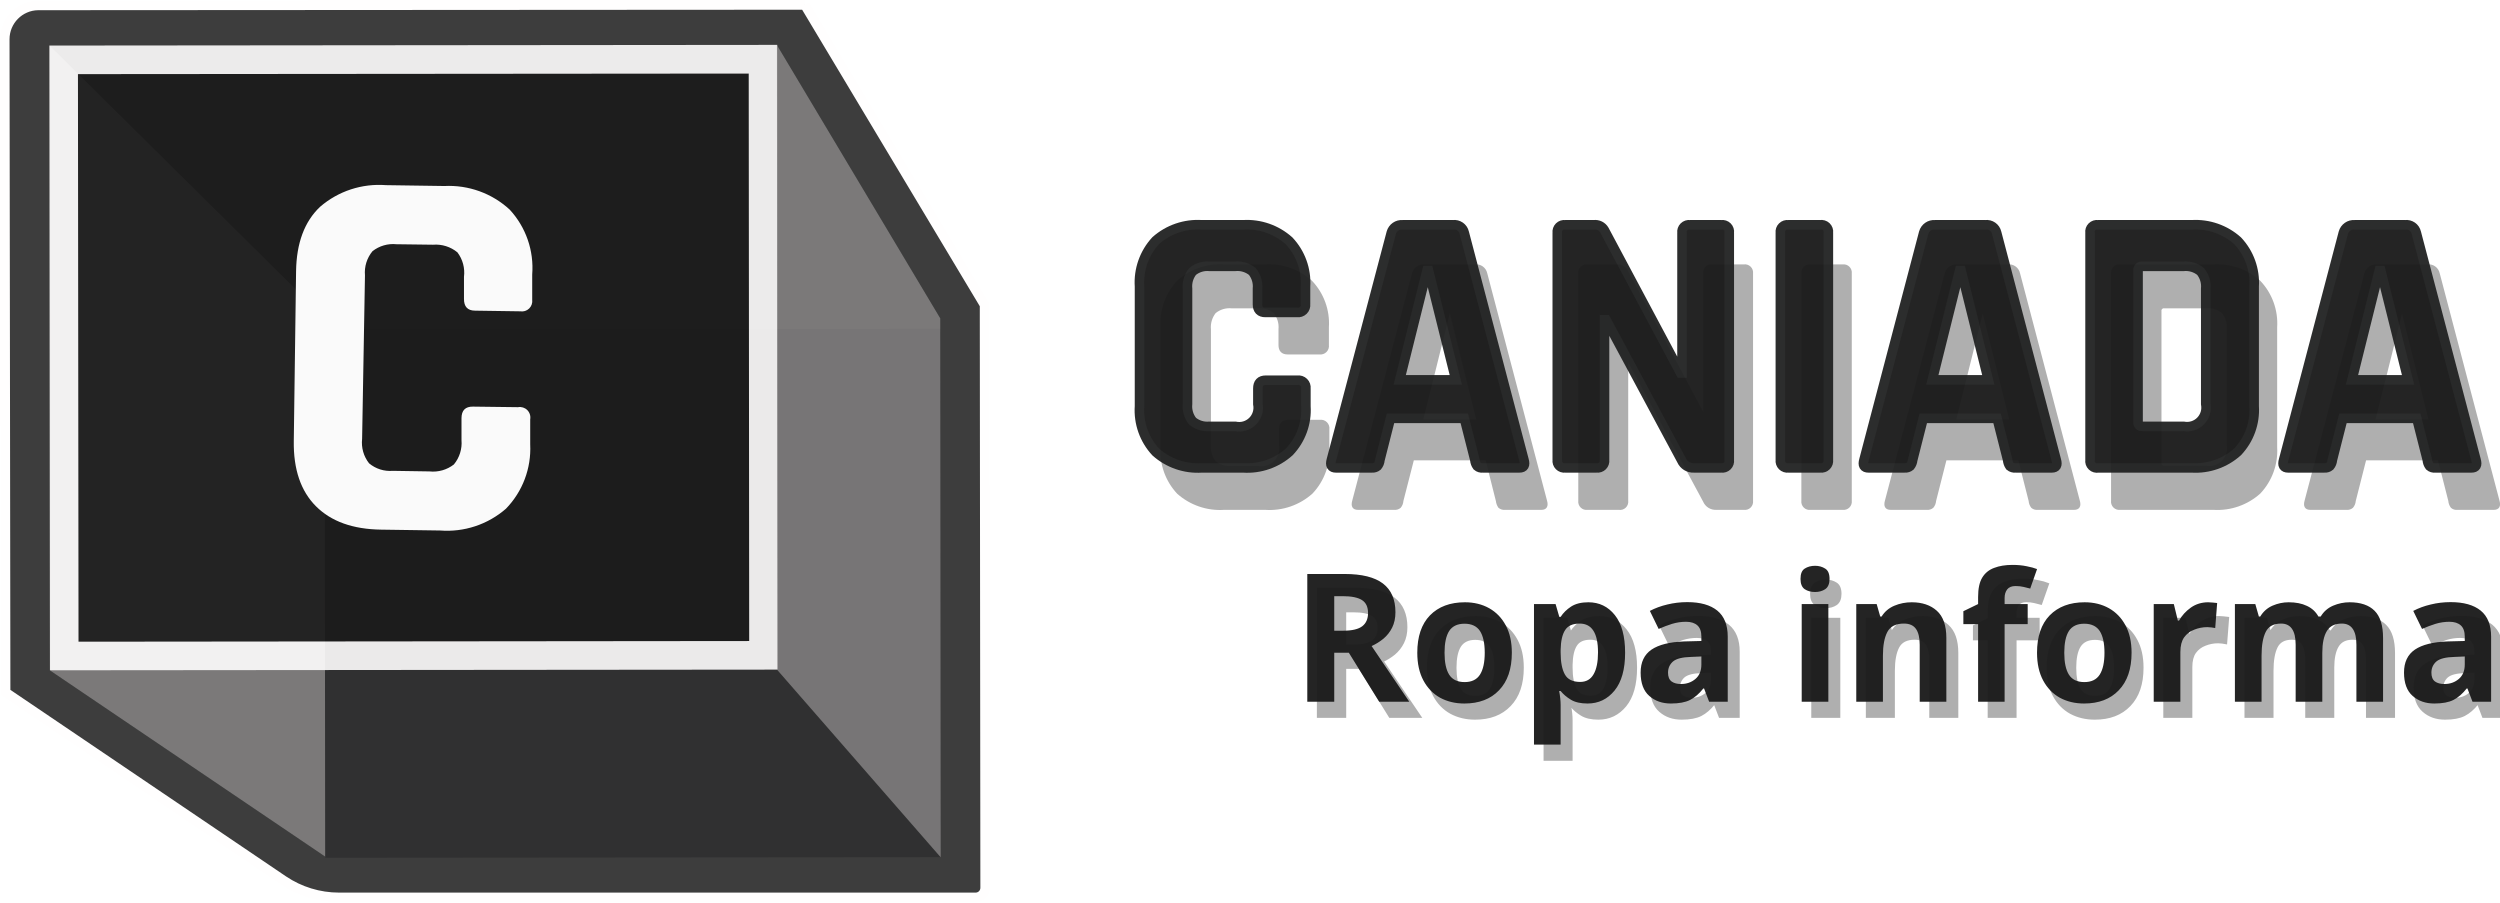
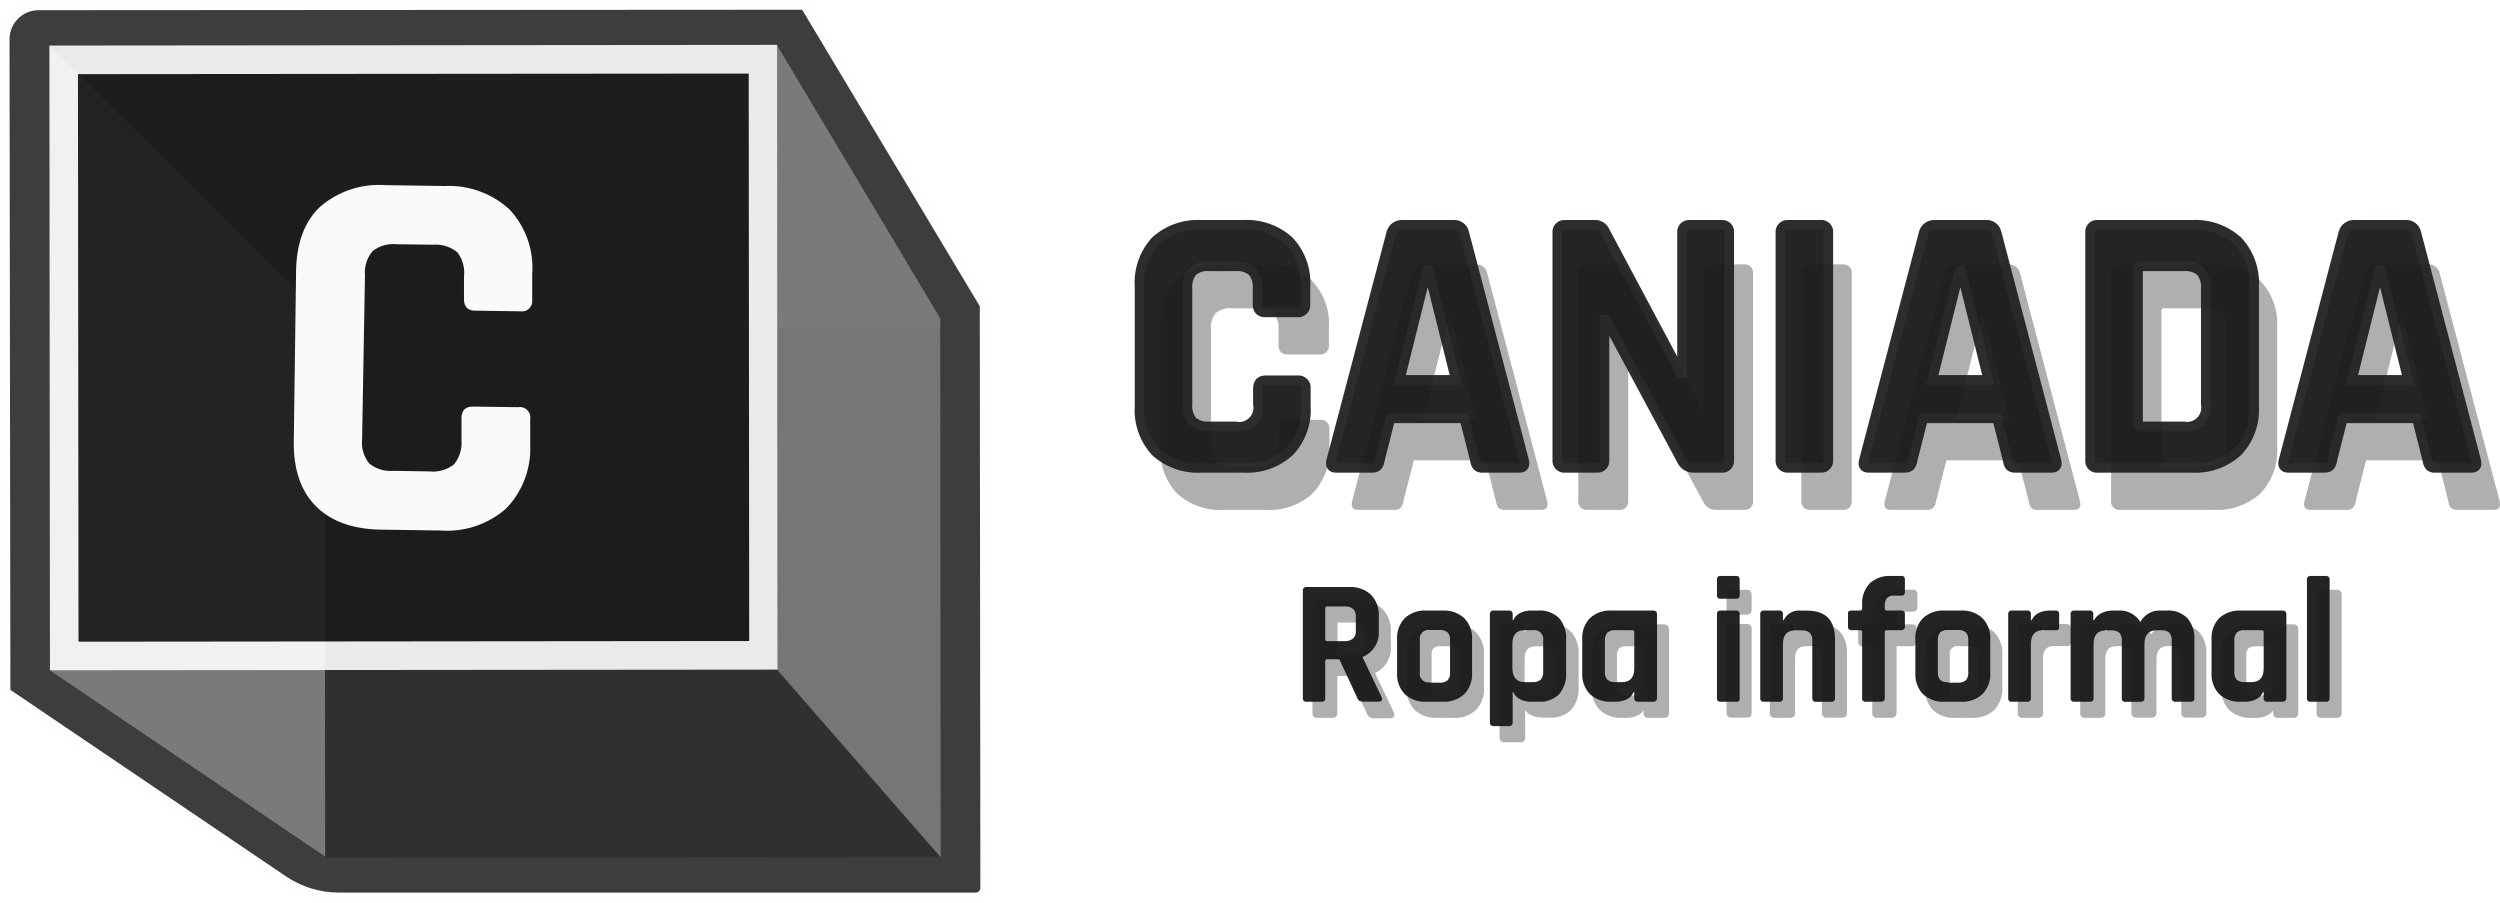
<svg xmlns="http://www.w3.org/2000/svg" viewBox="0 0 262.35 94.67">
  <defs>
-     <style>.cls-1{fill:#3d3d3d;stroke:#fffefe;}.cls-1,.cls-11,.cls-12,.cls-9{stroke-miterlimit:10;}.cls-2{opacity:0.7;}.cls-3{fill:#959393;}.cls-4{fill:#303031;}.cls-5{opacity:0.9;}.cls-11,.cls-13,.cls-6{fill:#191919;}.cls-7{fill:#fffefe;}.cls-8{fill:#fafafa;}.cls-12,.cls-9{fill:#afafaf;stroke:#afafaf;stroke-width:0.25px;}.cls-10,.cls-13{opacity:0.95;}.cls-11{stroke:#222323;}.cls-12,.cls-13{font-size:18.77px;font-family:Rajdhani-Bold, Rajdhani;font-weight:700;}</style>
+     <style>.cls-1{fill:#3d3d3d;stroke:#fffefe;}.cls-1,.cls-11,.cls-9{stroke-miterlimit:10;}.cls-2{opacity:0.7;}.cls-3{fill:#959393;}.cls-4{fill:#303031;}.cls-5{opacity:0.9;}.cls-11,.cls-6{fill:#191919;}.cls-7{fill:#fffefe;}.cls-8{fill:#fafafa;}.cls-9{fill:#afafaf;stroke:#afafaf;stroke-width:0.25px;}.cls-10{opacity:0.95;}.cls-11{stroke:#222323;}</style>
  </defs>
  <g id="Capa_2" data-name="Capa 2">
    <g id="Capa_1-2" data-name="Capa 1">
      <path class="cls-1" d="M84.46.52v0L4,.57A3.55,3.55,0,0,0,.5,4.12L.59,72.66h0L29.73,92.38a10.47,10.47,0,0,0,5.84,1.79h66.81a1,1,0,0,0,1-1l-.06-60h0V32L84.46.52" />
      <g class="cls-2">
        <polygon class="cls-3" points="34.23 89.96 34.18 33.47 5.25 4.83 5.3 70.39 34.23 89.96" />
      </g>
      <rect class="cls-4" x="38.67" y="29.97" width="55.46" height="64.6" transform="translate(128.61 -4.2) rotate(89.95)" />
      <g class="cls-5">
        <rect class="cls-6" x="12.12" y="0.84" width="62.56" height="73.38" transform="translate(80.89 -5.91) rotate(89.95)" />
        <path class="cls-7" d="M5.24,70.34,5.18,4.78l76.38-.07.06,65.56ZM8.18,7.78l.06,59.56,70.38-.07L78.57,7.72Z" />
      </g>
      <path class="cls-8" d="M46.18,55.67,40,55.58q-4.45-.06-6.84-2.45c-1.6-1.6-2.37-3.88-2.33-6.84l.24-17.82q.06-4.44,2.52-6.77a9.47,9.47,0,0,1,6.91-2.27l6.14.09A9.4,9.4,0,0,1,53.49,22a9,9,0,0,1,2.36,6.81l0,2.64a1.09,1.09,0,0,1-1.26,1.22l-4.73-.07c-.79,0-1.18-.42-1.17-1.25l0-2.3A3.52,3.52,0,0,0,48,26.48a3.58,3.58,0,0,0-2.56-.8l-3.83-.05a3.5,3.5,0,0,0-2.52.73,3.5,3.5,0,0,0-.79,2.54L38,46.05a3.51,3.51,0,0,0,.73,2.57,3.43,3.43,0,0,0,2.49.79l3.84.06a3.56,3.56,0,0,0,2.57-.73,3.53,3.53,0,0,0,.8-2.55l0-2.3c0-.83.41-1.23,1.2-1.22l4.73.06A1.1,1.1,0,0,1,55.64,44l0,2.64a9.05,9.05,0,0,1-2.54,6.74A9.41,9.41,0,0,1,46.18,55.67Z" />
      <g class="cls-2">
        <polygon class="cls-3" points="98.72 89.97 98.67 33.41 81.53 4.73 81.58 70.32 98.72 89.97" />
      </g>
      <path class="cls-9" d="M132.78,53.38h-4.32a6.63,6.63,0,0,1-4.84-1.66,6.41,6.41,0,0,1-1.71-4.8V34.34a6.4,6.4,0,0,1,1.71-4.8,6.59,6.59,0,0,1,4.84-1.67h4.32a6.59,6.59,0,0,1,4.82,1.69,6.36,6.36,0,0,1,1.73,4.78V36.2a.77.77,0,0,1-.87.87h-3.34c-.55,0-.83-.29-.83-.87V34.57a2.48,2.48,0,0,0-.54-1.8,2.47,2.47,0,0,0-1.8-.54h-2.7a2.43,2.43,0,0,0-1.77.54,2.53,2.53,0,0,0-.53,1.8V46.68a2.51,2.51,0,0,0,.53,1.8,2.43,2.43,0,0,0,1.77.54H132a2,2,0,0,0,2.34-2.34V45.05c0-.58.28-.87.83-.87h3.34a.77.77,0,0,1,.87.87v1.87a6.4,6.4,0,0,1-1.73,4.78A6.62,6.62,0,0,1,132.78,53.38Z" />
      <path class="cls-9" d="M146.31,53.38H142.5c-.47,0-.63-.28-.47-.83L148.3,28.7a1.14,1.14,0,0,1,1.19-.83h5.27a1.07,1.07,0,0,1,1.19.83l6.27,23.85c.16.55,0,.83-.47.83h-3.81a.8.8,0,0,1-.6-.18,1.42,1.42,0,0,1-.24-.65L156,48.18h-7.73l-1.12,4.37a1.14,1.14,0,0,1-.25.65A.79.79,0,0,1,146.31,53.38Zm5.75-20.71-2.85,11.47h5.87l-2.86-11.47Z" />
      <path class="cls-9" d="M169.88,53.38h-3.29a.74.74,0,0,1-.84-.83V28.7a.74.74,0,0,1,.84-.83h3a1.11,1.11,0,0,1,1.11.55l8,15h.16V28.7a.73.73,0,0,1,.83-.83H183a.74.74,0,0,1,.84.83V52.55a.74.74,0,0,1-.84.83h-2.89a1.31,1.31,0,0,1-1.27-.79l-7.94-14.76h-.16V52.55A.74.74,0,0,1,169.88,53.38Z" />
      <path class="cls-9" d="M194.2,28.7V52.55a.74.74,0,0,1-.83.83H190a.74.74,0,0,1-.84-.83V28.7a.74.74,0,0,1,.84-.83h3.37A.74.74,0,0,1,194.2,28.7Z" />
      <path class="cls-9" d="M202.22,53.38h-3.81c-.48,0-.64-.28-.48-.83L204.2,28.7a1.14,1.14,0,0,1,1.19-.83h5.28a1.07,1.07,0,0,1,1.19.83l6.27,23.85c.16.55,0,.83-.48.83h-3.81a.76.76,0,0,1-.59-.18,1.22,1.22,0,0,1-.24-.65l-1.11-4.37h-7.74l-1.11,4.37a1.13,1.13,0,0,1-.26.65A.78.78,0,0,1,202.22,53.38ZM208,32.67l-2.86,11.47H211l-2.86-11.47Z" />
      <path class="cls-9" d="M221.66,52.55V28.7a.74.74,0,0,1,.83-.83h9.8a6.57,6.57,0,0,1,4.82,1.69,6.36,6.36,0,0,1,1.73,4.78V46.92a6.4,6.4,0,0,1-1.73,4.78,6.61,6.61,0,0,1-4.82,1.68h-9.8A.74.74,0,0,1,221.66,52.55ZM227.13,49h4.33a2,2,0,0,0,2.34-2.34V34.57a2.48,2.48,0,0,0-.54-1.8,2.45,2.45,0,0,0-1.8-.54h-4.33a.38.38,0,0,0-.43.44V48.58A.38.38,0,0,0,227.13,49Z" />
      <path class="cls-9" d="M246.26,53.38h-3.81c-.48,0-.64-.28-.48-.83l6.27-23.85a1.14,1.14,0,0,1,1.19-.83h5.28a1.07,1.07,0,0,1,1.19.83l6.27,23.85c.16.55,0,.83-.48.83h-3.81a.76.76,0,0,1-.59-.18,1.22,1.22,0,0,1-.24-.65l-1.11-4.37H248.2l-1.11,4.37a1.13,1.13,0,0,1-.26.65A.78.78,0,0,1,246.26,53.38ZM252,32.67l-2.86,11.47H255l-2.86-11.47Z" />
      <g class="cls-10">
        <path class="cls-11" d="M130.45,49.1h-4.33a6.61,6.61,0,0,1-4.84-1.67,6.43,6.43,0,0,1-1.7-4.8V30.06a6.47,6.47,0,0,1,1.7-4.81,6.64,6.64,0,0,1,4.84-1.66h4.33a6.62,6.62,0,0,1,4.82,1.68A6.4,6.4,0,0,1,137,30.06v1.86a.78.78,0,0,1-.88.87h-3.33c-.56,0-.83-.29-.83-.87V30.29a2.48,2.48,0,0,0-.54-1.8,2.48,2.48,0,0,0-1.8-.54h-2.7a2.43,2.43,0,0,0-1.77.54,2.48,2.48,0,0,0-.53,1.8V42.4a2.48,2.48,0,0,0,.53,1.8,2.43,2.43,0,0,0,1.77.54h2.7A2,2,0,0,0,132,42.4V40.77c0-.58.27-.87.83-.87h3.33a.78.78,0,0,1,.88.87v1.86a6.36,6.36,0,0,1-1.73,4.78A6.59,6.59,0,0,1,130.45,49.1Z" />
        <path class="cls-11" d="M144,49.1h-3.81c-.48,0-.63-.28-.48-.83L146,24.42a1.14,1.14,0,0,1,1.19-.83h5.28a1.07,1.07,0,0,1,1.19.83l6.27,23.85c.16.55,0,.83-.48.83H155.6a.76.76,0,0,1-.59-.18,1.26,1.26,0,0,1-.24-.65l-1.11-4.37h-7.74l-1.11,4.37a1.17,1.17,0,0,1-.26.65A.78.78,0,0,1,144,49.1Zm5.75-20.71-2.86,11.47h5.88l-2.86-11.47Z" />
        <path class="cls-11" d="M167.55,49.1h-3.3a.74.74,0,0,1-.83-.83V24.42a.74.74,0,0,1,.83-.83h3a1.11,1.11,0,0,1,1.11.55l8,15h.15V24.42a.74.74,0,0,1,.84-.83h3.29a.73.73,0,0,1,.83.83V48.27a.73.73,0,0,1-.83.83h-2.89a1.33,1.33,0,0,1-1.28-.79l-7.93-14.76h-.16V48.27A.74.74,0,0,1,167.55,49.1Z" />
        <path class="cls-11" d="M191.87,24.42V48.27a.74.74,0,0,1-.83.83h-3.38a.74.74,0,0,1-.83-.83V24.42a.74.74,0,0,1,.83-.83H191A.74.74,0,0,1,191.87,24.42Z" />
        <path class="cls-11" d="M199.88,49.1h-3.8c-.48,0-.64-.28-.48-.83l6.27-23.85a1.14,1.14,0,0,1,1.19-.83h5.27a1.08,1.08,0,0,1,1.2.83l6.26,23.85c.16.55,0,.83-.47.83h-3.81a.8.8,0,0,1-.6-.18,1.37,1.37,0,0,1-.23-.65l-1.11-4.37h-7.74l-1.11,4.37a1.24,1.24,0,0,1-.26.65A.79.79,0,0,1,199.88,49.1Zm5.76-20.71-2.86,11.47h5.87L205.8,28.39Z" />
        <path class="cls-11" d="M219.33,48.27V24.42a.73.73,0,0,1,.83-.83H230a6.62,6.62,0,0,1,4.82,1.68,6.4,6.4,0,0,1,1.73,4.79V42.63a6.36,6.36,0,0,1-1.73,4.78A6.59,6.59,0,0,1,230,49.1h-9.8A.73.73,0,0,1,219.33,48.27Zm5.47-3.53h4.33a2,2,0,0,0,2.34-2.34V30.29a2.48,2.48,0,0,0-.54-1.8,2.47,2.47,0,0,0-1.8-.54H224.8a.38.38,0,0,0-.43.44V44.3A.38.38,0,0,0,224.8,44.74Z" />
        <path class="cls-11" d="M243.93,49.1h-3.81c-.48,0-.64-.28-.48-.83l6.27-23.85a1.14,1.14,0,0,1,1.19-.83h5.28a1.07,1.07,0,0,1,1.19.83l6.27,23.85c.16.55,0,.83-.48.83h-3.81a.76.76,0,0,1-.59-.18,1.26,1.26,0,0,1-.24-.65l-1.11-4.37h-7.74l-1.11,4.37a1.17,1.17,0,0,1-.26.65A.78.78,0,0,1,243.93,49.1Zm5.75-20.71-2.86,11.47h5.88l-2.86-11.47Z" />
      </g>
-       <text class="cls-12" transform="translate(136.63 75.21)">Ropa informal</text>
-       <text class="cls-13" transform="translate(135.5 73.64)">Ropa informal</text>
+       <path class="cls-9" d="M139.84,75.21h-1.6a.34.34,0,0,1-.39-.39V63.54a.35.35,0,0,1,.39-.4h4.47A3.12,3.12,0,0,1,145,64a3,3,0,0,1,.83,2.27v1.47a2.74,2.74,0,0,1-1.67,2.81v.08l2,4.18c.11.3,0,.45-.32.45h-1.52a1.18,1.18,0,0,1-.49-.07.61.61,0,0,1-.25-.32l-1.87-4.06h-1.26c-.15,0-.23.07-.23.21v3.85A.34.34,0,0,1,139.84,75.21Zm.6-6.36h1.84a1.28,1.28,0,0,0,.88-.25,1,1,0,0,0,.28-.82V66.32a1.12,1.12,0,0,0-.28-.85,1.24,1.24,0,0,0-.88-.26h-1.84a.18.18,0,0,0-.21.2v3.23A.19.19,0,0,0,140.44,68.85Z" />
+       <path class="cls-9" d="M152.51,75.21h-1.67a3.16,3.16,0,0,1-2.29-.78,3.05,3.05,0,0,1-.81-2.28V68.7a3,3,0,0,1,.81-2.27,3.12,3.12,0,0,1,2.29-.79h1.67a3.12,3.12,0,0,1,2.28.8,3,3,0,0,1,.82,2.26v3.45a3,3,0,0,1-.82,2.27A3.11,3.11,0,0,1,152.51,75.21Zm-1.31-2h1a1.2,1.2,0,0,0,.86-.25,1.13,1.13,0,0,0,.25-.84V68.77a1.13,1.13,0,0,0-.25-.84,1.25,1.25,0,0,0-.86-.24h-1a1.2,1.2,0,0,0-.85.24,1.17,1.17,0,0,0-.24.84v3.31a1.17,1.17,0,0,0,.24.84A1.15,1.15,0,0,0,151.2,73.17Z" />
+       <path class="cls-9" d="M159.48,77.77h-1.6a.34.34,0,0,1-.39-.38V66a.34.34,0,0,1,.39-.39h1.6a.34.34,0,0,1,.39.39v.62H160a1.42,1.42,0,0,1,.73-.76,2.5,2.5,0,0,1,1.11-.25h.76a2.84,2.84,0,0,1,2.19.79,3.15,3.15,0,0,1,.74,2.27v3.45a3.19,3.19,0,0,1-.74,2.28,2.87,2.87,0,0,1-2.19.78h-.76a2.5,2.5,0,0,1-1.11-.25,1.39,1.39,0,0,1-.73-.76h-.08v3.19A.34.34,0,0,1,159.48,77.77Zm1.69-4.62H162A.93.93,0,0,0,163.1,72V68.81a1.21,1.21,0,0,0-.25-.85,1.19,1.19,0,0,0-.86-.26h-.82c-.87,0-1.3.48-1.3,1.43v2.59C159.87,72.67,160.3,73.15,161.17,73.15Z" />
+       <path class="cls-9" d="M170.72,75.21h-.45a3.16,3.16,0,0,1-2.29-.78,3.05,3.05,0,0,1-.81-2.28V68.7a3,3,0,0,1,.81-2.27,3.12,3.12,0,0,1,2.29-.79h4.34c.27,0,.41.13.41.39v8.79c0,.26-.14.39-.41.39H173a.34.34,0,0,1-.39-.39V74.2h-.08a1.43,1.43,0,0,1-.73.76A2.5,2.5,0,0,1,170.72,75.21Zm1.92-3.49V67.91c0-.14-.08-.21-.23-.21h-1.76a1.15,1.15,0,0,0-.85.26,1.22,1.22,0,0,0-.24.85V72a1.25,1.25,0,0,0,.24.86,1.2,1.2,0,0,0,.85.25h.69C172.2,73.15,172.64,72.67,172.64,71.72Z" />
+       <path class="cls-9" d="M181.31,64V62.39a.32.32,0,0,1,.37-.37h1.64c.25,0,.37.12.37.35V64c0,.26-.12.38-.37.38h-1.64C181.43,64.4,181.31,64.28,181.31,64Zm0,10.8V66c0-.26.12-.39.37-.39h1.62a.34.34,0,0,1,.39.39v8.79c0,.16,0,.27-.08.32a.44.44,0,0,1-.29.07H181.7A.34.34,0,0,1,181.31,74.82Z" />
+       <path class="cls-9" d="M187.84,75.21h-1.59a.35.35,0,0,1-.4-.39V66a.35.35,0,0,1,.4-.39h1.59a.35.35,0,0,1,.4.39v.62h.07a1.77,1.77,0,0,1,1.84-1h.6q3,0,2.95,3.06v6.12c0,.26-.14.39-.41.39h-1.58a.34.34,0,0,1-.39-.39v-6a.95.95,0,0,0-1.11-1.11h-.68c-.86,0-1.29.48-1.29,1.43v5.69A.35.35,0,0,1,187.84,75.21Z" />
+       <path class="cls-9" d="M199.14,65.64h1.51a.48.48,0,0,1,.31.08A.46.46,0,0,1,201,66v1.3a.34.34,0,0,1-.39.39h-1.51a.18.18,0,0,0-.2.21v6.91q0,.39-.42.39H197a.35.35,0,0,1-.4-.39V67.91c0-.14-.07-.21-.22-.21h-.87a.34.34,0,0,1-.39-.39V66a.43.43,0,0,1,.08-.3.56.56,0,0,1,.31-.07h.87c.15,0,.22-.07.22-.21v-.35a3.12,3.12,0,0,1,.78-2.28,3.07,3.07,0,0,1,2.26-.78h1.07c.15,0,.25,0,.3.08a.44.44,0,0,1,.08.29v1.3a.34.34,0,0,1-.38.39H200a1.1,1.1,0,0,0-.82.25,1.37,1.37,0,0,0-.21.86v.24A.18.18,0,0,0,199.14,65.64Z" />
+       <path class="cls-9" d="M206.9,75.21h-1.67a3.15,3.15,0,0,1-2.29-.78,3.05,3.05,0,0,1-.81-2.28V68.7a3,3,0,0,1,.81-2.27,3.11,3.11,0,0,1,2.29-.79h1.67a3.15,3.15,0,0,1,2.28.8A3,3,0,0,1,210,68.7v3.45a3.06,3.06,0,0,1-.81,2.27A3.15,3.15,0,0,1,206.9,75.21Zm-1.32-2h1a1.17,1.17,0,0,0,.85-.25,1.12,1.12,0,0,0,.26-.84V68.77a1.12,1.12,0,0,0-.26-.84,1.22,1.22,0,0,0-.85-.24h-1a.91.91,0,0,0-1.09,1.08v3.31a1.17,1.17,0,0,0,.25.84A1.13,1.13,0,0,0,205.58,73.17Z" />
+       <path class="cls-9" d="M213.86,75.21h-1.59a.35.35,0,0,1-.4-.39V66a.35.35,0,0,1,.4-.39h1.59a.35.35,0,0,1,.4.39v.64h.07a1.48,1.48,0,0,1,.73-.77,2.51,2.51,0,0,1,1.11-.26h.68c.25,0,.37.13.37.39v1.3a.48.48,0,0,1-.08.31.33.33,0,0,1-.29.06h-1.3q-1.29,0-1.29,1.47v5.65A.35.35,0,0,1,213.86,75.21Z" />
+       <path class="cls-9" d="M220.41,75.21h-1.59a.35.35,0,0,1-.4-.39V66a.35.35,0,0,1,.4-.39h1.59a.35.35,0,0,1,.4.39v.62h.07a1.74,1.74,0,0,1,.76-.73,2.59,2.59,0,0,1,1.23-.28h.53a2.52,2.52,0,0,1,2.35,1.2,2.26,2.26,0,0,1,2.19-1.2h.55a2.83,2.83,0,0,1,2.18.79,3.15,3.15,0,0,1,.74,2.27v6.12a.34.34,0,0,1-.39.39h-1.6a.34.34,0,0,1-.39-.39v-6a1.22,1.22,0,0,0-.24-.85,1.17,1.17,0,0,0-.85-.26h-.47c-.86,0-1.29.49-1.29,1.45v5.67q0,.39-.42.39h-1.57a.35.35,0,0,1-.4-.39v-6a1.17,1.17,0,0,0-.25-.85,1.19,1.19,0,0,0-.86-.26h-.58c-.86,0-1.29.48-1.29,1.43v5.69A.35.35,0,0,1,220.41,75.21Z" />
+       <path class="cls-9" d="M236.76,75.21h-.45a3.18,3.18,0,0,1-2.29-.78,3.09,3.09,0,0,1-.8-2.28V68.7a3,3,0,0,1,.8-2.27,3.14,3.14,0,0,1,2.29-.79h4.34c.28,0,.41.13.41.39v8.79c0,.26-.13.39-.41.39h-1.58a.34.34,0,0,1-.39-.39V74.2h-.08a1.39,1.39,0,0,1-.73.76A2.5,2.5,0,0,1,236.76,75.21Zm1.92-3.49V67.91a.19.19,0,0,0-.22-.21h-1.77a1.17,1.17,0,0,0-.85.26,1.22,1.22,0,0,0-.24.85V72a1.25,1.25,0,0,0,.24.86,1.21,1.21,0,0,0,.85.25h.69C238.25,73.15,238.68,72.67,238.68,71.72Z" />
+       <path class="cls-9" d="M245.21,75.21h-1.59a.35.35,0,0,1-.4-.39V62.41a.35.35,0,0,1,.4-.39h1.59a.35.35,0,0,1,.4.39V74.82A.35.35,0,0,1,245.21,75.21Z" />
+       <g class="cls-10">
+         <path class="cls-6" d="M138.71,73.64h-1.6a.34.34,0,0,1-.39-.39V62a.35.35,0,0,1,.39-.4h4.47a3.14,3.14,0,0,1,2.29.81,3,3,0,0,1,.82,2.27v1.46A2.73,2.73,0,0,1,143,68.93V69l2,4.18c.11.3,0,.45-.32.45h-1.52a1.21,1.21,0,0,1-.49-.07.56.56,0,0,1-.24-.32l-1.88-4.06h-1.25c-.16,0-.23.07-.23.21v3.85A.34.34,0,0,1,138.71,73.64Zm.6-6.36h1.84A1.28,1.28,0,0,0,142,67a1,1,0,0,0,.28-.81V64.74a1.09,1.09,0,0,0-.28-.84,1.24,1.24,0,0,0-.88-.26h-1.84a.18.18,0,0,0-.21.2v3.23A.19.19,0,0,0,139.31,67.28Z" />
+         <path class="cls-6" d="M151.38,73.64h-1.67a3.12,3.12,0,0,1-2.29-.79,3,3,0,0,1-.81-2.27V67.13a3,3,0,0,1,.81-2.27,3.12,3.12,0,0,1,2.29-.79h1.67a3.11,3.11,0,0,1,2.28.8,3,3,0,0,1,.82,2.26v3.45a3,3,0,0,1-.82,2.26A3.11,3.11,0,0,1,151.38,73.64Zm-1.32-2h1a1.2,1.2,0,0,0,.85-.25,1.12,1.12,0,0,0,.26-.84V67.2a1.12,1.12,0,0,0-.26-.84,1.2,1.2,0,0,0-.85-.25h-1A.92.92,0,0,0,149,67.2v3.31a.92.92,0,0,0,1.09,1.09Z" />
+         <path class="cls-6" d="M158.34,76.2h-1.59c-.27,0-.4-.13-.4-.38V64.46a.35.35,0,0,1,.4-.39h1.59a.35.35,0,0,1,.4.39v.62h.07a1.43,1.43,0,0,1,.73-.76,2.5,2.5,0,0,1,1.11-.25h.77a2.85,2.85,0,0,1,2.19.79,3.2,3.2,0,0,1,.74,2.27v3.45a3.2,3.2,0,0,1-.74,2.27,2.85,2.85,0,0,1-2.19.79h-.77a2.5,2.5,0,0,1-1.11-.25,1.43,1.43,0,0,1-.73-.76h-.07v3.19C158.74,76.07,158.61,76.2,158.34,76.2ZM160,71.58h.83a1.17,1.17,0,0,0,.85-.26,1.15,1.15,0,0,0,.26-.85V67.24a.95.95,0,0,0-1.11-1.11H160c-.86,0-1.29.48-1.29,1.43v2.59C158.74,71.1,159.17,71.58,160,71.58Z" />
+         <path class="cls-6" d="M169.59,73.64h-.45a3.12,3.12,0,0,1-2.29-.79,3,3,0,0,1-.81-2.27V67.13a3,3,0,0,1,.81-2.27,3.12,3.12,0,0,1,2.29-.79h4.33q.42,0,.42.39v8.79q0,.39-.42.39H171.9a.35.35,0,0,1-.4-.39v-.62h-.07a1.43,1.43,0,0,1-.73.76A2.5,2.5,0,0,1,169.59,73.64Zm1.91-3.49V66.34c0-.14-.07-.21-.22-.21h-1.77a1.12,1.12,0,0,0-.84.26,1.21,1.21,0,0,0-.25.85v3.23a1.2,1.2,0,0,0,.25.85,1.12,1.12,0,0,0,.84.26h.7C171.07,71.58,171.5,71.1,171.5,70.15Z" />
+         <path class="cls-6" d="M180.18,62.45V60.82a.33.33,0,0,1,.37-.38h1.63c.26,0,.38.12.38.36v1.65a.33.33,0,0,1-.38.38h-1.63A.33.33,0,0,1,180.18,62.45Zm0,10.8V64.46c0-.26.12-.39.37-.39h1.62a.34.34,0,0,1,.39.39v8.79a.31.31,0,0,1-.38.39h-1.61A.34.34,0,0,1,180.18,73.25Z" />
+         <path class="cls-6" d="M186.71,73.64h-1.6a.34.34,0,0,1-.39-.39V64.46a.34.34,0,0,1,.39-.39h1.6a.34.34,0,0,1,.39.39v.62h.08a1.76,1.76,0,0,1,1.84-1h.6c2,0,2.95,1,2.95,3.06v6.12q0,.39-.42.39h-1.57a.35.35,0,0,1-.4-.39v-6a1.17,1.17,0,0,0-.25-.85,1.19,1.19,0,0,0-.86-.26h-.67c-.86,0-1.3.48-1.3,1.43v5.69A.34.34,0,0,1,186.71,73.64Z" />
+         <path class="cls-6" d="M198,64.07h1.5a.46.46,0,0,1,.31.08.4.4,0,0,1,.09.29v1.3a.35.35,0,0,1-.4.39H198a.19.19,0,0,0-.21.21v6.91c0,.26-.13.39-.41.39h-1.58a.34.34,0,0,1-.39-.39V66.34c0-.14-.08-.21-.23-.21h-.86a.34.34,0,0,1-.39-.39v-1.3c0-.15,0-.25.08-.3a.49.49,0,0,1,.31-.07h.86c.15,0,.23-.07.23-.21V63.5a3.11,3.11,0,0,1,.78-2.27,3.06,3.06,0,0,1,2.26-.79h1.07a.38.38,0,0,1,.3.09.44.44,0,0,1,.08.29v1.3a.34.34,0,0,1-.38.39h-.69a1,1,0,0,0-.82.25,1.37,1.37,0,0,0-.22.86v.24A.19.19,0,0,0,198,64.07Z" />
+         <path class="cls-6" d="M205.76,73.64h-1.67a3.12,3.12,0,0,1-2.29-.79,3,3,0,0,1-.8-2.27V67.13a3,3,0,0,1,.8-2.27,3.12,3.12,0,0,1,2.29-.79h1.67a3.08,3.08,0,0,1,2.28.8,3,3,0,0,1,.82,2.26v3.45a3,3,0,0,1-.82,2.26A3.08,3.08,0,0,1,205.76,73.64Zm-1.31-2h1a1.21,1.21,0,0,0,.85-.25,1.13,1.13,0,0,0,.25-.84V67.2a1.13,1.13,0,0,0-.25-.84,1.21,1.21,0,0,0-.85-.25h-1a1.21,1.21,0,0,0-.85.25,1.17,1.17,0,0,0-.24.84v3.31a1.17,1.17,0,0,0,.24.84A1.21,1.21,0,0,0,204.45,71.6Z" />
+         <path class="cls-6" d="M212.73,73.64h-1.6a.34.34,0,0,1-.39-.39V64.46a.34.34,0,0,1,.39-.39h1.6a.34.34,0,0,1,.39.39v.64h.08a1.48,1.48,0,0,1,.73-.77,2.51,2.51,0,0,1,1.11-.26h.67a.34.34,0,0,1,.38.39v1.3a.43.43,0,0,1-.09.31.34.34,0,0,1-.29.06h-1.29c-.87,0-1.3.49-1.3,1.47v5.65A.34.34,0,0,1,212.73,73.64Z" />
+         <path class="cls-6" d="M219.28,73.64h-1.6a.34.34,0,0,1-.39-.39V64.46a.34.34,0,0,1,.39-.39h1.6a.34.34,0,0,1,.39.39v.62h.08a1.68,1.68,0,0,1,.76-.73,2.59,2.59,0,0,1,1.23-.28h.53a2.51,2.51,0,0,1,2.34,1.2,2.29,2.29,0,0,1,2.2-1.2h.54a2.84,2.84,0,0,1,2.19.79,3.2,3.2,0,0,1,.74,2.27v6.12a.34.34,0,0,1-.39.39h-1.6a.34.34,0,0,1-.39-.39v-6a1.17,1.17,0,0,0-.25-.85,1.12,1.12,0,0,0-.84-.26h-.47c-.86,0-1.3.49-1.3,1.45v5.67c0,.26-.13.39-.41.39h-1.58a.34.34,0,0,1-.39-.39v-6a1.17,1.17,0,0,0-.25-.85,1.19,1.19,0,0,0-.86-.26H221c-.86,0-1.3.48-1.3,1.43v5.69A.34.34,0,0,1,219.28,73.64Z" />
+         <path class="cls-6" d="M235.63,73.64h-.45a3.12,3.12,0,0,1-2.29-.79,3,3,0,0,1-.81-2.27V67.13a3,3,0,0,1,.81-2.27,3.12,3.12,0,0,1,2.29-.79h4.34c.27,0,.41.13.41.39v8.79c0,.26-.14.39-.41.39h-1.58a.34.34,0,0,1-.39-.39v-.62h-.08a1.43,1.43,0,0,1-.73.76A2.5,2.5,0,0,1,235.63,73.64Zm1.92-3.49V66.34c0-.14-.08-.21-.23-.21h-1.76a1.15,1.15,0,0,0-.85.26,1.22,1.22,0,0,0-.24.85v3.23a1.2,1.2,0,0,0,.24.85,1.15,1.15,0,0,0,.85.26h.69C237.12,71.58,237.55,71.1,237.55,70.15Z" />
+         <path class="cls-6" d="M244.08,73.64h-1.6a.34.34,0,0,1-.39-.39V60.84a.35.35,0,0,1,.39-.4h1.6a.35.35,0,0,1,.39.4V73.25A.34.34,0,0,1,244.08,73.64Z" />
+       </g>
    </g>
  </g>
</svg>
